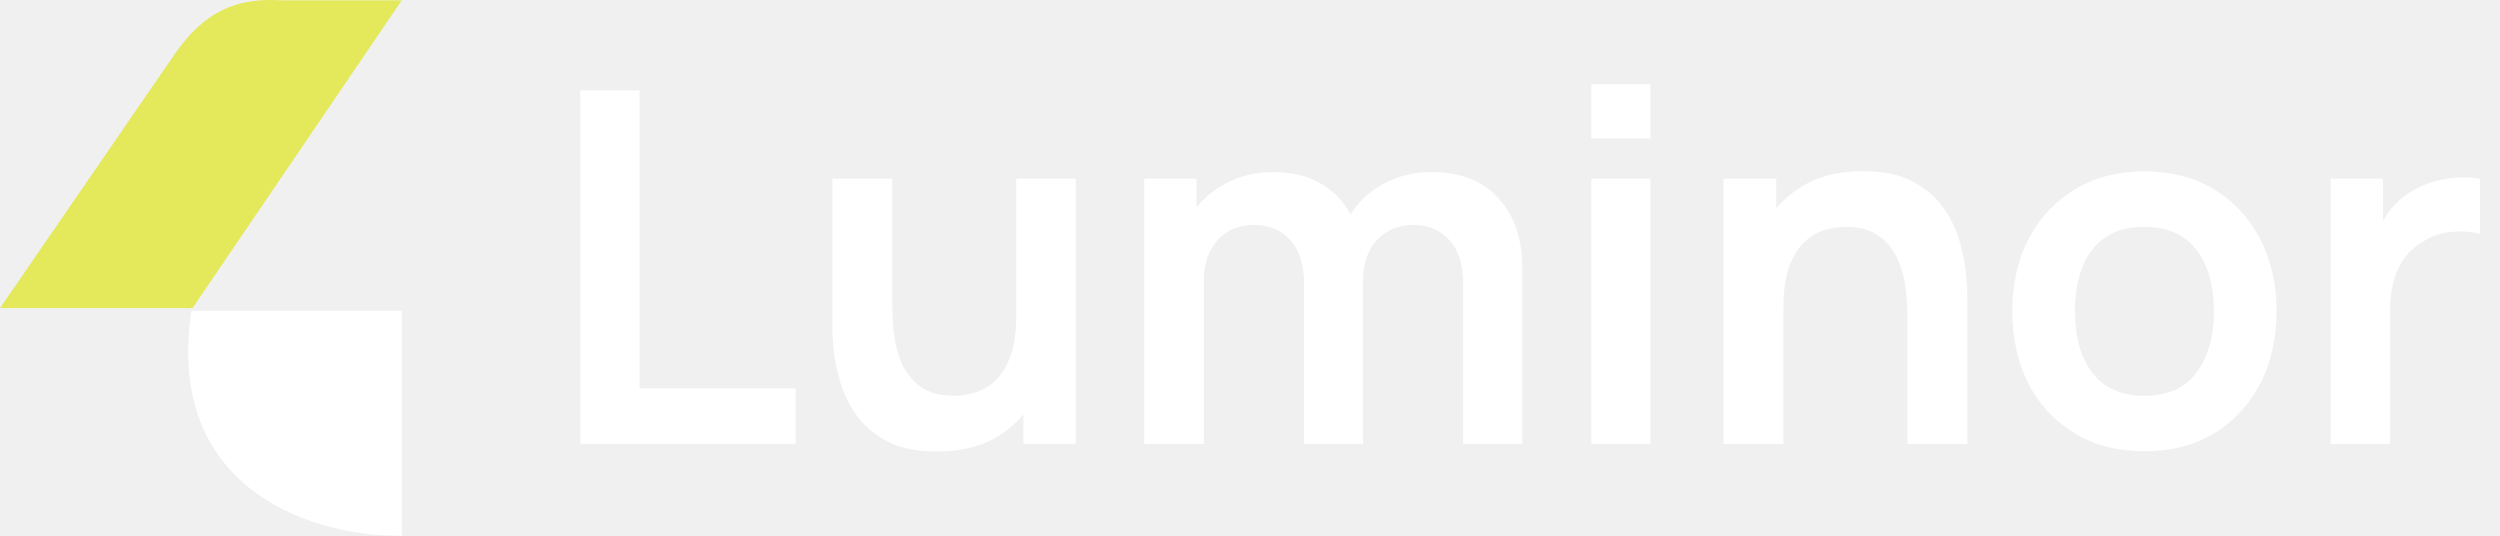
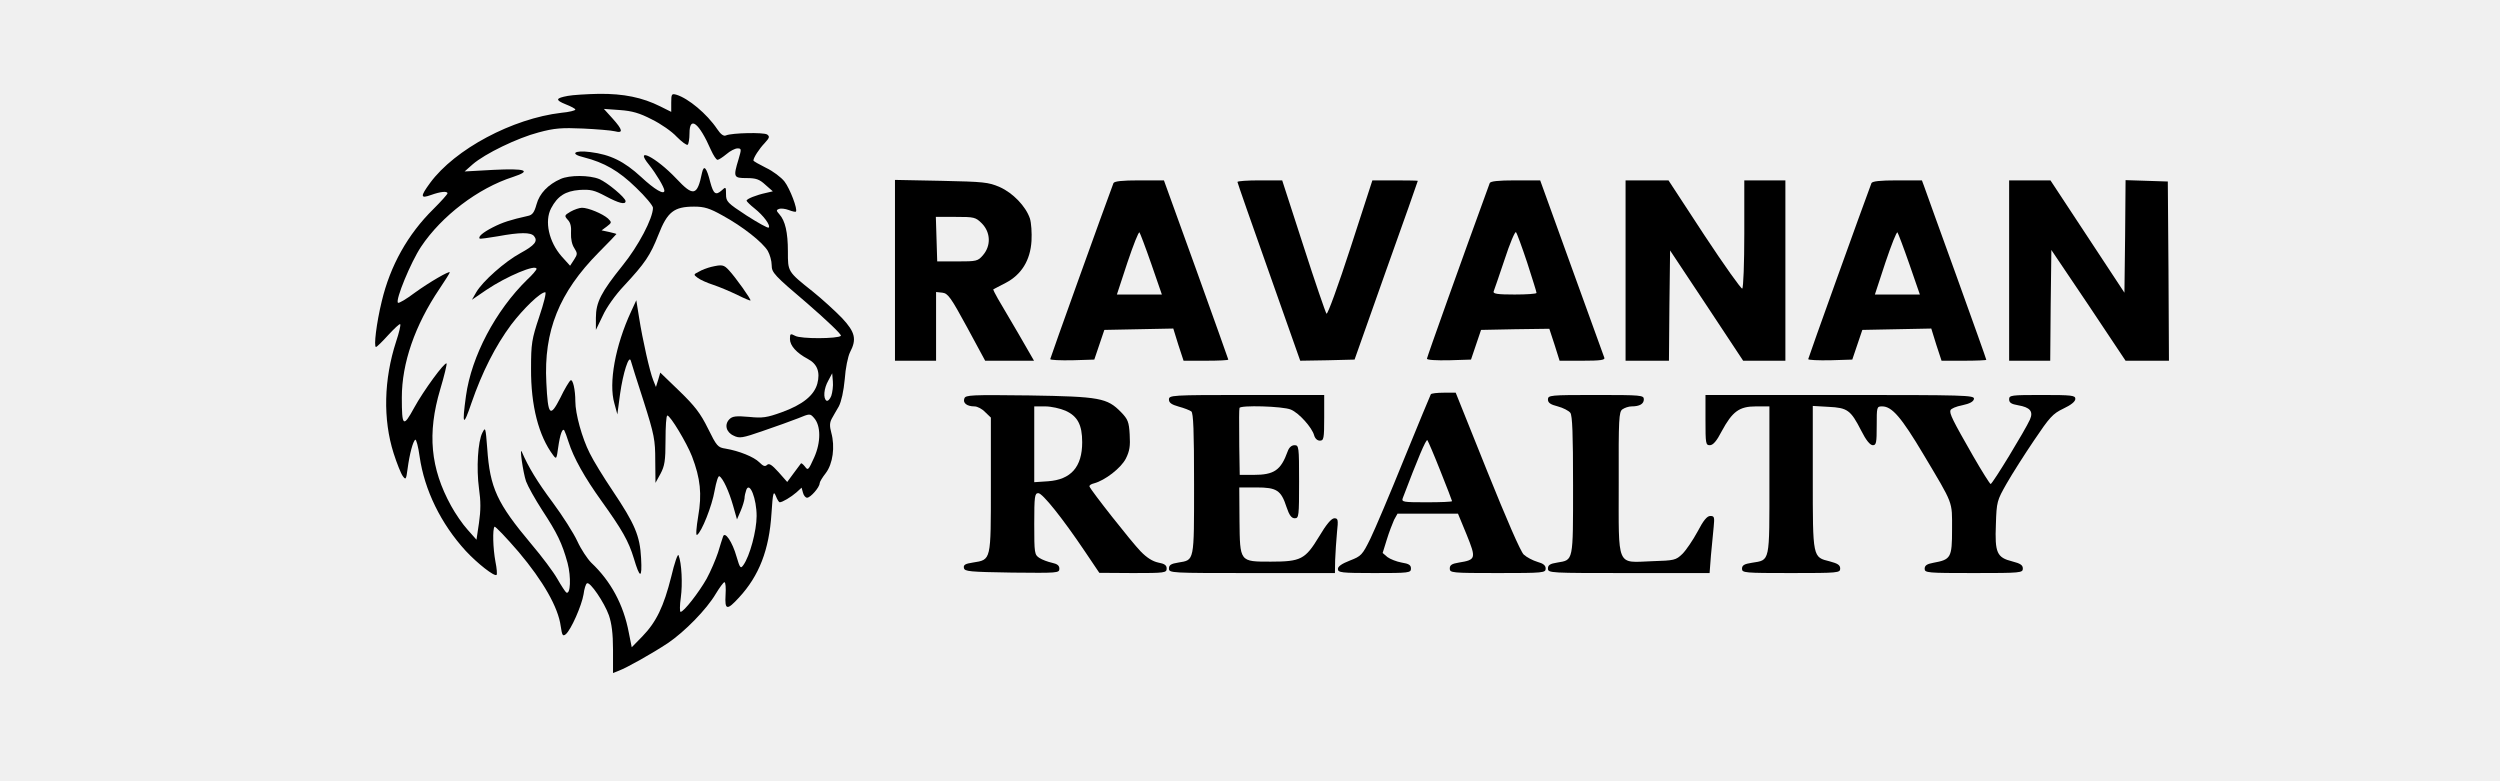
- <svg xmlns="http://www.w3.org/2000/svg" width="224" height="48" viewBox="0 0 224 48" fill="none">
-   <path d="M0 27.603H17.25L36 0.027H25.125C21.225 -0.201 18.322 0.975 15.625 4.885L0 27.603Z" fill="#E4E95B" />
-   <path d="M36.001 27.844H17.15C14.689 44.309 28.673 48.139 36.001 47.996V27.844Z" fill="white" />
-   <path d="M52 39.775V8.095H57.302V34.803H71.294V39.775H52Z" fill="white" />
-   <path d="M83.931 40.457C82.171 40.457 80.719 40.164 79.575 39.577C78.431 38.99 77.522 38.242 76.847 37.333C76.172 36.424 75.674 35.456 75.351 34.429C75.028 33.402 74.816 32.434 74.713 31.525C74.625 30.601 74.581 29.853 74.581 29.281V16.015H79.949V27.455C79.949 28.188 80 29.017 80.103 29.941C80.206 30.85 80.44 31.73 80.807 32.581C81.188 33.417 81.746 34.106 82.479 34.649C83.227 35.192 84.232 35.463 85.493 35.463C86.168 35.463 86.835 35.353 87.495 35.133C88.155 34.913 88.749 34.539 89.277 34.011C89.82 33.468 90.252 32.728 90.575 31.789C90.898 30.85 91.059 29.662 91.059 28.225L94.205 29.567C94.205 31.591 93.809 33.424 93.017 35.067C92.24 36.71 91.088 38.022 89.563 39.005C88.038 39.973 86.16 40.457 83.931 40.457ZM91.697 39.775V32.405H91.059V16.015H96.383V39.775H91.697Z" fill="white" />
-   <path d="M131.098 39.775V25.343C131.098 23.715 130.695 22.446 129.888 21.537C129.081 20.613 127.989 20.151 126.61 20.151C125.759 20.151 124.997 20.349 124.322 20.745C123.647 21.126 123.112 21.698 122.716 22.461C122.32 23.209 122.122 24.104 122.122 25.145L119.768 23.759C119.753 22.116 120.12 20.672 120.868 19.425C121.631 18.164 122.657 17.181 123.948 16.477C125.239 15.773 126.676 15.421 128.26 15.421C130.885 15.421 132.895 16.213 134.288 17.797C135.696 19.366 136.4 21.434 136.4 24.001V39.775H131.098ZM102.52 39.775V16.015H107.206V23.385H107.866V39.775H102.52ZM116.842 39.775V25.409C116.842 23.752 116.439 22.461 115.632 21.537C114.825 20.613 113.725 20.151 112.332 20.151C110.983 20.151 109.897 20.613 109.076 21.537C108.269 22.461 107.866 23.664 107.866 25.145L105.49 23.561C105.49 22.021 105.871 20.635 106.634 19.403C107.397 18.171 108.423 17.203 109.714 16.499C111.019 15.78 112.479 15.421 114.092 15.421C115.867 15.421 117.348 15.802 118.536 16.565C119.739 17.313 120.633 18.34 121.22 19.645C121.821 20.936 122.122 22.395 122.122 24.023V39.775H116.842Z" fill="white" />
-   <path d="M142.578 12.407V7.545H147.88V12.407H142.578ZM142.578 39.775V16.015H147.88V39.775H142.578Z" fill="white" />
-   <path d="M170.904 39.775V28.335C170.904 27.587 170.853 26.758 170.75 25.849C170.647 24.94 170.405 24.067 170.024 23.231C169.657 22.38 169.1 21.684 168.352 21.141C167.619 20.598 166.621 20.327 165.36 20.327C164.685 20.327 164.018 20.437 163.358 20.657C162.698 20.877 162.097 21.258 161.554 21.801C161.026 22.329 160.601 23.062 160.278 24.001C159.955 24.925 159.794 26.113 159.794 27.565L156.648 26.223C156.648 24.199 157.037 22.366 157.814 20.723C158.606 19.08 159.765 17.775 161.29 16.807C162.815 15.824 164.693 15.333 166.922 15.333C168.682 15.333 170.134 15.626 171.278 16.213C172.422 16.8 173.331 17.548 174.006 18.457C174.681 19.366 175.179 20.334 175.502 21.361C175.825 22.388 176.03 23.363 176.118 24.287C176.221 25.196 176.272 25.937 176.272 26.509V39.775H170.904ZM154.426 39.775V16.015H159.156V23.385H159.794V39.775H154.426Z" fill="white" />
-   <path d="M192.12 40.435C189.744 40.435 187.669 39.9 185.894 38.829C184.12 37.758 182.741 36.284 181.758 34.407C180.79 32.515 180.306 30.344 180.306 27.895C180.306 25.402 180.805 23.216 181.802 21.339C182.8 19.462 184.186 17.995 185.96 16.939C187.735 15.883 189.788 15.355 192.12 15.355C194.511 15.355 196.594 15.89 198.368 16.961C200.143 18.032 201.522 19.513 202.504 21.405C203.487 23.282 203.978 25.446 203.978 27.895C203.978 30.359 203.48 32.537 202.482 34.429C201.5 36.306 200.121 37.78 198.346 38.851C196.572 39.907 194.496 40.435 192.12 40.435ZM192.12 35.463C194.232 35.463 195.802 34.759 196.828 33.351C197.855 31.943 198.368 30.124 198.368 27.895C198.368 25.592 197.848 23.759 196.806 22.395C195.765 21.016 194.203 20.327 192.12 20.327C190.698 20.327 189.524 20.65 188.6 21.295C187.691 21.926 187.016 22.813 186.576 23.957C186.136 25.086 185.916 26.399 185.916 27.895C185.916 30.198 186.437 32.038 187.478 33.417C188.534 34.781 190.082 35.463 192.12 35.463Z" fill="white" />
-   <path d="M208.826 39.775V16.015H213.512V21.801L212.94 21.053C213.233 20.261 213.622 19.542 214.106 18.897C214.604 18.237 215.198 17.694 215.888 17.269C216.474 16.873 217.12 16.565 217.824 16.345C218.542 16.11 219.276 15.971 220.024 15.927C220.772 15.868 221.498 15.898 222.202 16.015V20.965C221.498 20.76 220.684 20.694 219.76 20.767C218.85 20.84 218.029 21.097 217.296 21.537C216.562 21.933 215.961 22.439 215.492 23.055C215.037 23.671 214.7 24.375 214.48 25.167C214.26 25.944 214.15 26.788 214.15 27.697V39.775H208.826Z" fill="white" />
+ <svg xmlns="http://www.w3.org/2000/svg" version="1.0" width="1095pt" height="342pt" viewBox="0 0 1095 342" preserveAspectRatio="xMidYMid meet">
+   <g transform="translate(0,342) scale(0.1,-0.1)" fill="#000000" stroke="none">
+     <path d="M2487 3000 c-54 -10 -56 -18 -9 -37 23 -9 42 -19 42 -23 0 -4 -27 -11 -61 -14 -214 -25 -466 -159 -575 -307 -44 -60 -43 -70 4 -53 42 15 72 18 72 7 -1 -5 -28 -35 -61 -68 -113 -111 -190 -249 -227 -405 -23 -94 -36 -200 -25 -200 3 0 28 24 54 53 26 28 49 50 52 47 3 -3 -5 -37 -18 -76 -54 -166 -58 -341 -11 -489 14 -44 32 -89 40 -100 13 -18 15 -16 21 30 9 68 24 123 34 129 4 3 13 -30 19 -74 21 -146 93 -294 202 -413 50 -54 126 -114 135 -105 3 3 1 29 -5 58 -11 59 -13 143 -4 153 3 3 51 -47 106 -111 107 -127 173 -242 184 -325 6 -41 9 -45 22 -35 23 19 70 126 78 175 3 24 10 46 15 48 13 9 76 -84 96 -140 12 -35 18 -80 18 -151 l0 -102 25 10 c37 14 147 76 215 121 74 50 170 148 210 216 17 28 34 51 38 51 5 0 7 -25 5 -55 -4 -68 6 -70 59 -12 88 95 132 209 142 367 6 93 9 102 19 78 6 -16 14 -28 17 -28 12 0 50 23 73 43 l23 21 6 -22 c3 -12 11 -22 18 -22 15 0 55 46 55 63 0 6 12 26 27 45 31 41 41 115 24 177 -8 29 -7 44 2 61 7 12 20 36 31 54 11 21 21 66 26 119 3 47 14 100 23 118 30 57 23 88 -35 150 -29 30 -87 83 -128 116 -111 88 -109 87 -109 175 0 85 -12 135 -37 163 -14 16 -15 19 -2 24 8 3 27 1 43 -5 15 -6 29 -9 31 -7 9 9 -26 101 -50 132 -14 18 -51 46 -81 60 -30 15 -55 29 -55 32 0 12 25 51 49 76 22 24 23 29 11 38 -16 10 -154 7 -180 -4 -10 -5 -23 4 -39 28 -45 67 -126 134 -178 150 -21 6 -23 3 -23 -34 l0 -41 -48 24 c-78 39 -160 56 -268 55 -55 -1 -116 -5 -137 -9z m368 -103 c39 -19 88 -53 109 -76 22 -22 43 -38 48 -35 4 3 8 25 8 50 0 79 42 46 94 -73 11 -24 23 -43 29 -43 5 0 22 11 39 25 16 14 38 25 48 25 18 0 18 -3 5 -47 -24 -79 -22 -83 35 -83 41 0 56 -5 82 -29 l33 -29 -30 -7 c-42 -9 -85 -26 -85 -34 0 -3 16 -19 35 -34 39 -31 71 -74 62 -84 -4 -3 -47 21 -97 53 -84 55 -90 61 -90 93 0 33 -1 34 -19 17 -26 -23 -36 -16 -50 36 -16 64 -28 78 -36 42 -21 -103 -38 -106 -113 -26 -89 94 -187 143 -119 60 31 -39 67 -99 67 -113 0 -20 -42 4 -102 60 -74 68 -134 98 -223 109 -70 9 -91 -8 -28 -23 90 -23 153 -59 229 -133 41 -39 74 -79 74 -88 0 -46 -64 -168 -134 -254 -93 -116 -116 -160 -116 -228 l0 -53 30 62 c16 36 56 92 92 130 94 101 116 134 152 225 39 100 68 123 156 123 45 0 68 -7 125 -39 88 -48 175 -117 198 -155 9 -16 17 -44 17 -63 0 -32 11 -44 156 -167 85 -74 152 -137 147 -142 -13 -13 -176 -14 -200 0 -21 11 -23 10 -23 -14 0 -29 29 -61 78 -87 42 -22 55 -58 42 -108 -14 -52 -65 -93 -157 -126 -64 -23 -83 -26 -142 -20 -57 5 -73 3 -86 -10 -23 -23 -15 -57 18 -72 26 -13 38 -11 130 21 56 19 125 44 153 55 51 21 52 21 69 2 31 -34 31 -107 1 -174 -25 -55 -27 -58 -40 -40 -8 10 -16 17 -18 14 -2 -3 -16 -22 -32 -43 l-28 -38 -38 43 c-29 32 -41 40 -50 32 -9 -9 -17 -6 -34 11 -24 24 -89 50 -148 60 -34 5 -39 11 -77 88 -33 67 -58 99 -125 164 l-84 81 -9 -31 -10 -32 -12 30 c-15 37 -46 174 -62 275 l-12 75 -23 -50 c-69 -149 -99 -313 -73 -402 l13 -48 12 90 c13 92 39 173 47 145 2 -8 27 -88 56 -177 47 -148 51 -170 51 -260 l1 -98 22 40 c18 34 22 56 22 147 0 60 3 108 8 108 13 0 85 -120 108 -179 37 -97 44 -165 27 -263 -8 -48 -11 -85 -5 -81 20 12 66 128 77 194 7 38 16 67 21 63 16 -9 42 -66 60 -129 l17 -60 16 37 c9 21 16 45 17 55 0 10 4 27 8 38 15 37 45 -40 45 -115 0 -65 -30 -176 -58 -215 -12 -17 -15 -14 -30 37 -18 64 -51 113 -59 88 -3 -8 -13 -40 -22 -70 -10 -30 -32 -82 -50 -115 -34 -60 -100 -145 -114 -145 -4 0 -4 28 1 63 8 58 4 151 -10 185 -3 9 -18 -34 -32 -94 -33 -131 -65 -198 -127 -262 l-46 -47 -13 65 c-23 122 -79 225 -164 305 -17 17 -45 59 -61 94 -16 35 -65 112 -108 170 -68 91 -107 156 -135 221 -12 29 5 -90 18 -128 8 -22 40 -79 71 -127 65 -99 87 -144 111 -231 16 -61 13 -141 -6 -129 -4 3 -22 30 -39 60 -17 30 -68 98 -113 151 -151 180 -182 246 -194 421 -7 91 -8 94 -21 68 -20 -38 -27 -156 -15 -245 8 -54 8 -96 0 -150 l-11 -74 -39 44 c-22 24 -54 71 -72 104 -91 165 -105 318 -48 510 18 60 30 111 28 114 -8 8 -101 -119 -142 -194 -48 -88 -54 -83 -54 45 0 150 57 316 165 476 25 37 45 69 45 72 0 9 -91 -44 -153 -89 -37 -28 -71 -48 -74 -44 -12 12 56 177 101 245 90 135 250 257 403 306 85 28 55 38 -86 31 l-126 -7 35 31 c54 47 197 116 289 140 70 19 102 21 195 17 61 -3 123 -8 139 -12 38 -10 35 6 -10 56 l-38 42 70 -5 c54 -4 86 -13 140 -41z m786 -1211 c-6 -15 -15 -24 -21 -21 -15 10 -12 53 8 88 l17 32 3 -36 c2 -19 -2 -48 -7 -63z" />
+     <path d="M2455 2636 c-54 -24 -92 -63 -105 -111 -10 -36 -18 -47 -39 -51 -76 -17 -110 -28 -153 -50 -43 -22 -65 -41 -57 -49 2 -2 38 3 79 10 98 18 145 18 159 1 18 -22 4 -40 -60 -75 -68 -37 -165 -123 -193 -171 l-19 -33 63 43 c89 60 220 115 220 92 0 -4 -18 -26 -41 -47 -138 -135 -244 -335 -268 -509 -18 -130 -12 -138 24 -31 47 136 105 250 174 343 55 72 128 142 149 142 6 0 -6 -48 -26 -107 -33 -99 -36 -118 -36 -228 -1 -161 33 -294 97 -379 14 -19 15 -16 22 35 8 57 19 87 27 73 3 -5 11 -27 18 -49 22 -70 71 -157 145 -260 91 -127 118 -175 141 -250 27 -91 37 -91 32 0 -5 98 -27 150 -125 296 -39 58 -84 131 -100 164 -34 67 -63 173 -63 227 0 51 -11 99 -21 92 -5 -3 -26 -37 -45 -77 -45 -88 -54 -78 -61 67 -12 226 56 395 229 570 43 43 78 80 78 81 0 1 -15 5 -32 9 l-33 7 23 17 c22 17 22 18 5 35 -24 21 -86 47 -114 47 -11 0 -34 -8 -50 -17 -27 -16 -28 -18 -12 -36 12 -12 16 -31 14 -58 -1 -25 4 -50 14 -65 15 -24 15 -27 -1 -52 l-17 -26 -37 41 c-56 64 -76 154 -46 211 28 53 62 75 124 80 49 3 65 -1 114 -27 58 -31 88 -39 88 -22 0 15 -80 82 -116 97 -42 17 -129 18 -169 0z" />
+     <path d="M3115 2251 c-16 -4 -41 -13 -54 -21 -24 -12 -24 -13 -5 -27 10 -8 41 -22 69 -31 27 -9 74 -29 105 -44 30 -15 56 -26 57 -24 4 4 -66 102 -94 132 -23 25 -30 26 -78 15z" />
+     <path d="M3920 2236 l0 -396 90 0 90 0 0 151 0 150 28 -3 c24 -3 37 -21 107 -150 l80 -148 107 0 107 0 -68 118 c-38 64 -79 134 -91 155 -12 21 -21 39 -19 40 2 1 27 14 54 28 69 36 108 99 113 184 2 35 -1 79 -7 98 -18 53 -74 112 -133 138 -49 21 -69 23 -255 27 l-203 4 0 -396z m381 205 c38 -39 40 -97 5 -138 -23 -27 -28 -28 -113 -28 l-88 0 -3 98 -3 97 86 0 c82 0 88 -1 116 -29z" />
+     <path d="M4877 2618 c-37 -98 -277 -766 -277 -771 0 -4 44 -6 97 -5 l96 3 22 65 22 65 151 3 151 3 22 -71 23 -70 98 0 c54 0 98 2 98 5 0 2 -64 180 -141 395 l-141 390 -108 0 c-77 0 -109 -4 -113 -12z m166 -355 l46 -133 -99 0 -98 0 46 140 c26 77 49 136 53 132 3 -4 27 -67 52 -139z" />
+     <path d="M5420 2623 c0 -3 62 -181 138 -395 l137 -388 119 2 119 3 138 390 c77 215 139 391 139 393 0 1 -45 2 -99 2 l-100 0 -96 -296 c-53 -163 -100 -293 -105 -288 -4 5 -50 138 -101 297 l-93 287 -98 0 c-54 0 -98 -3 -98 -7z" />
+     <path d="M6525 2618 c-122 -334 -275 -763 -275 -769 0 -6 42 -8 97 -7 l96 3 22 65 22 65 149 3 150 2 23 -70 22 -70 101 0 c76 0 99 3 95 13 -2 6 -67 184 -143 395 l-138 382 -108 0 c-78 0 -110 -4 -113 -12z m164 -348 c22 -69 41 -128 41 -133 0 -4 -43 -7 -96 -7 -73 0 -95 3 -92 13 3 6 24 70 48 140 23 71 46 125 50 120 4 -4 26 -64 49 -133z" />
+     <path d="M7120 2235 l0 -395 95 0 95 0 2 241 3 242 160 -241 160 -242 93 0 92 0 0 395 0 395 -90 0 -90 0 0 -234 c0 -129 -4 -237 -9 -240 -4 -3 -79 102 -166 234 l-157 240 -94 0 -94 0 0 -395z" />
+     <path d="M8197 2618 c-37 -98 -277 -766 -277 -771 0 -4 44 -6 97 -5 l96 3 22 65 22 65 151 3 151 3 22 -71 23 -70 98 0 c54 0 98 2 98 4 0 3 -59 168 -131 368 -72 200 -136 375 -141 391 l-10 27 -108 0 c-77 0 -109 -4 -113 -12z m166 -355 l46 -133 -98 0 -99 0 46 140 c26 77 49 136 53 132 3 -4 27 -67 52 -139z" />
+     <path d="M8800 2235 l0 -395 90 0 90 0 2 243 3 242 163 -242 162 -243 95 0 95 0 -2 393 -3 392 -92 3 -93 3 -2 -247 -3 -246 -162 246 -162 246 -90 0 -91 0 0 -395z" />
+     <path d="M6267 1693 c-3 -5 -55 -132 -117 -283 -61 -151 -128 -309 -148 -350 -35 -71 -40 -76 -89 -95 -36 -14 -53 -26 -53 -37 0 -16 14 -18 160 -18 153 0 160 1 160 20 0 15 -9 21 -41 26 -22 4 -50 15 -62 24 l-21 18 18 58 c10 33 25 71 32 87 l15 27 132 0 133 0 38 -92 c42 -104 41 -110 -34 -122 -31 -5 -40 -11 -40 -26 0 -19 7 -20 210 -20 202 0 210 1 210 20 0 13 -10 22 -36 29 -20 6 -47 20 -60 32 -14 13 -75 154 -160 365 l-138 344 -52 0 c-29 0 -55 -3 -57 -7z m42 -336 c28 -70 51 -130 51 -132 0 -3 -50 -5 -111 -5 -102 0 -111 1 -105 18 65 171 102 260 108 254 3 -4 29 -64 57 -135z" />
+     <path d="M4224 1675 c-8 -20 11 -35 44 -35 13 0 34 -11 47 -25 l25 -24 0 -296 c0 -334 2 -326 -79 -339 -33 -5 -42 -10 -39 -24 3 -15 23 -17 211 -20 199 -2 207 -2 207 17 0 14 -9 21 -32 26 -18 4 -43 13 -55 21 -22 14 -23 20 -23 149 0 122 2 135 18 135 19 -1 106 -110 203 -254 l64 -95 148 -1 c139 0 147 1 147 20 0 14 -9 21 -37 26 -24 5 -50 21 -77 49 -40 41 -218 267 -224 284 -2 5 7 11 20 14 48 13 117 66 139 108 17 34 20 55 17 106 -3 55 -8 67 -38 98 -61 62 -92 68 -402 73 -254 3 -279 2 -284 -13z m443 -54 c53 -24 73 -62 73 -138 0 -108 -49 -164 -150 -171 l-60 -4 0 166 0 166 48 0 c26 0 66 -9 89 -19z" />
+     <path d="M5120 1670 c0 -14 11 -22 43 -31 23 -6 48 -16 55 -21 9 -8 12 -84 12 -319 0 -343 2 -331 -69 -343 -32 -5 -41 -11 -41 -26 0 -20 7 -20 363 -20 l364 0 1 58 c1 31 5 85 8 120 6 56 5 62 -12 62 -13 -1 -35 -27 -67 -81 -60 -99 -79 -109 -211 -109 -137 0 -135 -2 -137 180 l-1 145 75 0 c89 0 108 -12 132 -86 12 -36 22 -49 36 -49 18 0 19 9 19 160 0 154 -1 160 -20 160 -13 0 -24 -10 -30 -27 -30 -83 -59 -103 -150 -103 l-60 0 -2 123 c-1 130 -1 158 1 170 2 13 190 8 225 -7 36 -15 93 -79 102 -113 4 -14 14 -23 25 -23 17 0 19 9 19 100 l0 100 -340 0 c-331 0 -340 -1 -340 -20z" />
+     <path d="M6780 1670 c0 -14 11 -22 43 -30 23 -6 48 -19 55 -28 9 -12 12 -92 12 -318 0 -337 2 -326 -69 -338 -32 -5 -41 -11 -41 -26 0 -20 7 -20 354 -20 l354 0 6 78 c4 42 9 98 12 125 4 42 3 47 -15 47 -14 0 -30 -19 -56 -69 -20 -37 -50 -81 -66 -97 -29 -28 -36 -29 -132 -32 -159 -6 -147 -33 -147 343 -1 283 1 311 16 322 10 7 28 13 40 13 36 0 54 11 54 31 0 18 -11 19 -210 19 -202 0 -210 -1 -210 -20z" />
+     <path d="M7470 1580 c0 -102 1 -110 19 -110 14 0 30 18 52 61 47 87 77 109 150 109 l59 0 0 -323 c0 -365 4 -349 -77 -362 -33 -5 -43 -11 -43 -26 0 -18 10 -19 215 -19 208 0 215 1 215 20 0 15 -11 22 -45 31 -76 19 -75 13 -75 367 l0 314 69 -4 c83 -4 97 -14 143 -104 21 -42 39 -64 51 -64 15 0 17 11 17 85 0 83 0 85 24 85 43 0 84 -48 180 -209 134 -225 126 -204 126 -330 0 -124 -5 -132 -82 -146 -28 -5 -38 -12 -38 -26 0 -18 11 -19 215 -19 208 0 215 1 215 20 0 15 -11 22 -46 31 -68 17 -77 38 -72 162 3 100 5 105 47 179 24 42 78 127 120 189 68 101 82 117 128 139 34 16 53 31 53 43 0 15 -14 17 -145 17 -136 0 -145 -1 -145 -19 0 -15 10 -21 39 -26 53 -9 68 -27 52 -63 -20 -45 -164 -282 -172 -282 -3 0 -38 55 -77 123 -90 157 -104 186 -99 200 2 7 25 17 52 22 33 7 49 16 51 28 2 16 -36 17 -587 17 l-589 0 0 -110z" />
+   </g>
</svg>
